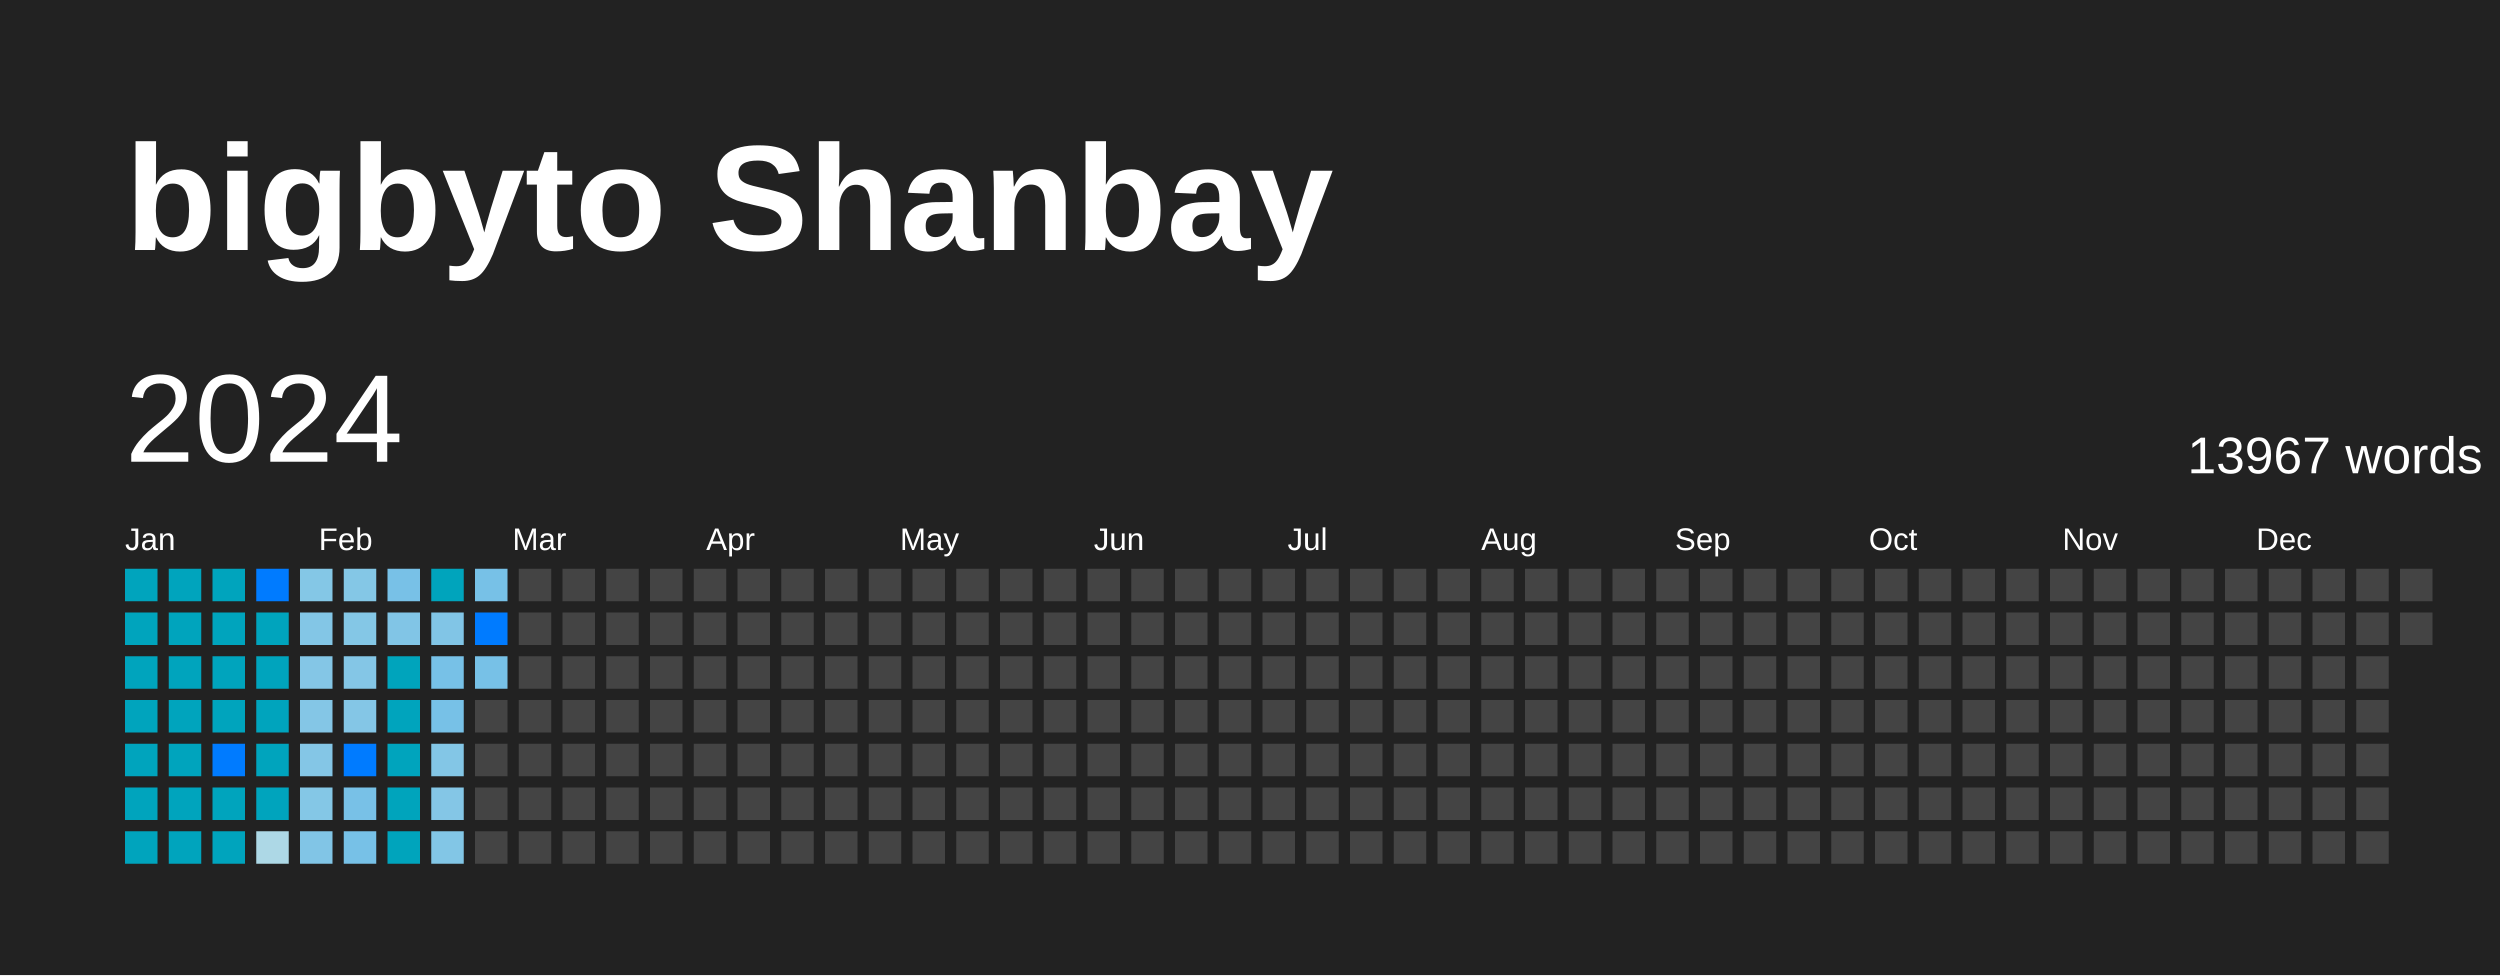
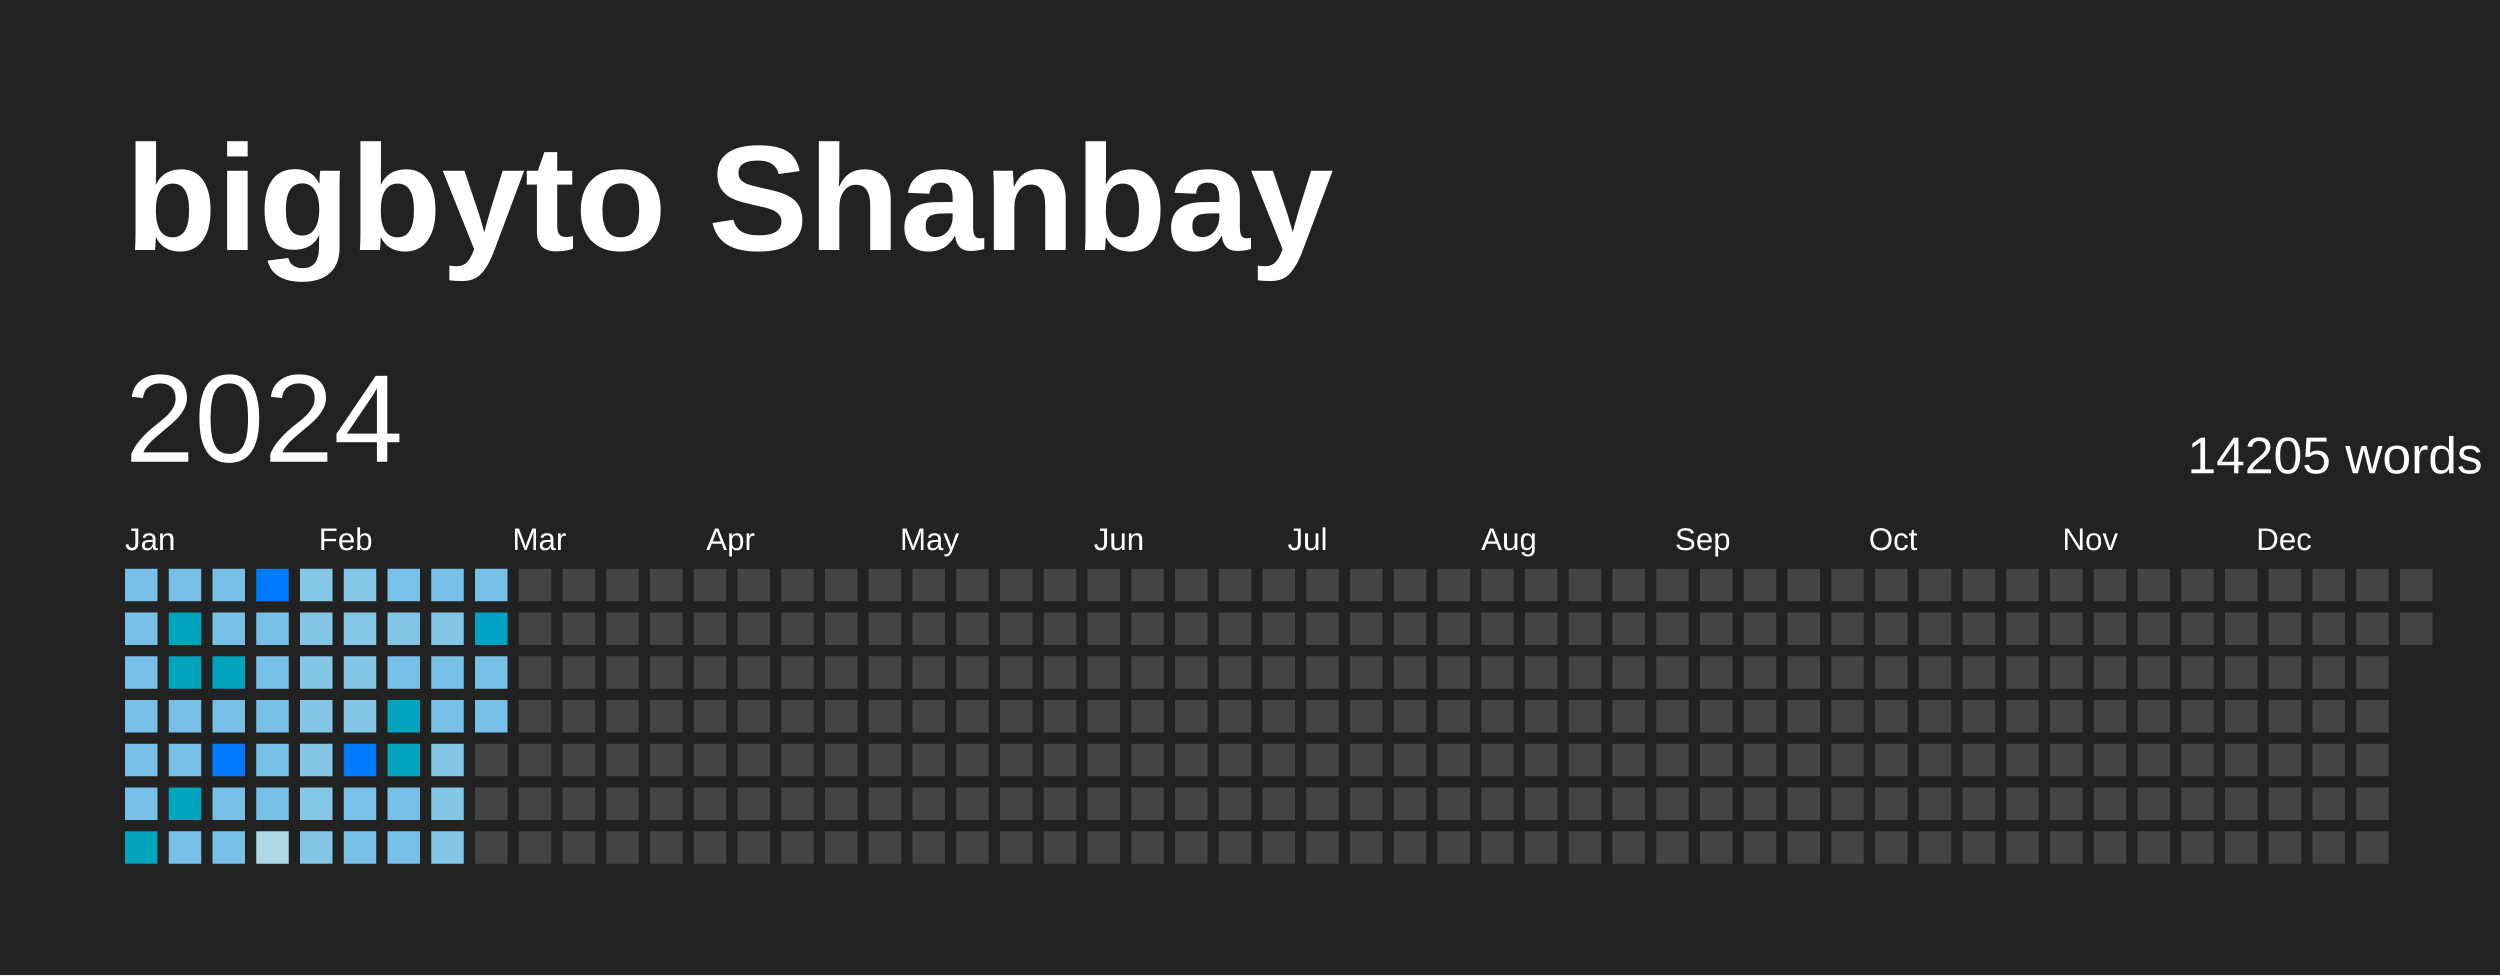
<svg xmlns="http://www.w3.org/2000/svg" baseProfile="full" height="78mm" version="1.1" viewBox="0,0,200,78" width="200mm">
  <defs />
  <rect fill="#222222" height="78" width="200" x="0" y="0" />
  <text fill="#FFFFFF" style="font-size:12px; font-family:Arial; font-weight:bold;" x="10" y="20">bigbyto Shanbay</text>
  <text dominant-baseline="hanging" fill="#FFFFFF" style="font-size:10.0px; font-family:Arial;" x="10" y="30">2024</text>
-   <text dominant-baseline="hanging" fill="#FFFFFF" style="font-size:4.125px; font-family:Arial;" x="175" y="35">13967 words</text>
+   <text dominant-baseline="hanging" fill="#FFFFFF" style="font-size:4.125px; font-family:Arial;" x="175" y="35">14205 words</text>
  <text fill="#FFFFFF" style="font-size:2.5px; font-family:Arial" x="10.0" y="44">Jan</text>
  <text fill="#FFFFFF" style="font-size:2.5px; font-family:Arial" x="25.5" y="44">Feb</text>
  <text fill="#FFFFFF" style="font-size:2.5px; font-family:Arial" x="41.0" y="44">Mar</text>
  <text fill="#FFFFFF" style="font-size:2.5px; font-family:Arial" x="56.5" y="44">Apr</text>
  <text fill="#FFFFFF" style="font-size:2.5px; font-family:Arial" x="72.0" y="44">May</text>
  <text fill="#FFFFFF" style="font-size:2.5px; font-family:Arial" x="87.5" y="44">Jun</text>
  <text fill="#FFFFFF" style="font-size:2.5px; font-family:Arial" x="103.0" y="44">Jul</text>
  <text fill="#FFFFFF" style="font-size:2.5px; font-family:Arial" x="118.5" y="44">Aug</text>
  <text fill="#FFFFFF" style="font-size:2.5px; font-family:Arial" x="134.0" y="44">Sep</text>
  <text fill="#FFFFFF" style="font-size:2.5px; font-family:Arial" x="149.5" y="44">Oct</text>
  <text fill="#FFFFFF" style="font-size:2.5px; font-family:Arial" x="165.0" y="44">Nov</text>
  <text fill="#FFFFFF" style="font-size:2.5px; font-family:Arial" x="180.5" y="44">Dec</text>
-   <rect fill="#00a4bd" height="2.6" width="2.6" x="10.0" y="45.5" />
-   <rect fill="#00a4bd" height="2.6" width="2.6" x="10.0" y="49.0" />
-   <rect fill="#00a4bd" height="2.6" width="2.6" x="10.0" y="52.5" />
-   <rect fill="#00a4bd" height="2.6" width="2.6" x="10.0" y="56.0" />
-   <rect fill="#00a4bd" height="2.6" width="2.6" x="10.0" y="59.5" />
-   <rect fill="#00a4bd" height="2.6" width="2.6" x="10.0" y="63.0" />
+   <rect fill="#76c0e7" height="2.6" width="2.6" x="10.0" y="45.5" />
+   <rect fill="#76c0e7" height="2.6" width="2.6" x="10.0" y="49.0" />
+   <rect fill="#76c0e7" height="2.6" width="2.6" x="10.0" y="52.5" />
+   <rect fill="#76c0e7" height="2.6" width="2.6" x="10.0" y="56.0" />
+   <rect fill="#76c0e7" height="2.6" width="2.6" x="10.0" y="59.5" />
+   <rect fill="#76c0e7" height="2.6" width="2.6" x="10.0" y="63.0" />
  <rect fill="#00a4bd" height="2.6" width="2.6" x="10.0" y="66.5" />
-   <rect fill="#00a4bd" height="2.6" width="2.6" x="13.5" y="45.5" />
+   <rect fill="#76c0e7" height="2.6" width="2.6" x="13.5" y="45.5" />
  <rect fill="#00a4bd" height="2.6" width="2.6" x="13.5" y="49.0" />
  <rect fill="#00a4bd" height="2.6" width="2.6" x="13.5" y="52.5" />
-   <rect fill="#00a4bd" height="2.6" width="2.6" x="13.5" y="56.0" />
-   <rect fill="#00a4bd" height="2.6" width="2.6" x="13.5" y="59.5" />
+   <rect fill="#76c0e7" height="2.6" width="2.6" x="13.5" y="56.0" />
+   <rect fill="#76c0e7" height="2.6" width="2.6" x="13.5" y="59.5" />
  <rect fill="#00a4bd" height="2.6" width="2.6" x="13.5" y="63.0" />
-   <rect fill="#00a4bd" height="2.6" width="2.6" x="13.5" y="66.5" />
-   <rect fill="#00a4bd" height="2.6" width="2.6" x="17.0" y="45.5" />
-   <rect fill="#00a4bd" height="2.6" width="2.6" x="17.0" y="49.0" />
+   <rect fill="#76c0e7" height="2.6" width="2.6" x="13.5" y="66.5" />
+   <rect fill="#76c0e7" height="2.6" width="2.6" x="17.0" y="45.5" />
+   <rect fill="#76c0e7" height="2.6" width="2.6" x="17.0" y="49.0" />
  <rect fill="#00a4bd" height="2.6" width="2.6" x="17.0" y="52.5" />
-   <rect fill="#00a4bd" height="2.6" width="2.6" x="17.0" y="56.0" />
+   <rect fill="#76c0e7" height="2.6" width="2.6" x="17.0" y="56.0" />
  <rect fill="#007BFF" height="2.6" width="2.6" x="17.0" y="59.5" />
-   <rect fill="#00a4bd" height="2.6" width="2.6" x="17.0" y="63.0" />
-   <rect fill="#00a4bd" height="2.6" width="2.6" x="17.0" y="66.5" />
+   <rect fill="#76c0e7" height="2.6" width="2.6" x="17.0" y="63.0" />
+   <rect fill="#76c0e7" height="2.6" width="2.6" x="17.0" y="66.5" />
  <rect fill="#007BFF" height="2.6" width="2.6" x="20.5" y="45.5" />
-   <rect fill="#00a4bd" height="2.6" width="2.6" x="20.5" y="49.0" />
-   <rect fill="#00a4bd" height="2.6" width="2.6" x="20.5" y="52.5" />
-   <rect fill="#00a4bd" height="2.6" width="2.6" x="20.5" y="56.0" />
-   <rect fill="#00a4bd" height="2.6" width="2.6" x="20.5" y="59.5" />
-   <rect fill="#00a4bd" height="2.6" width="2.6" x="20.5" y="63.0" />
+   <rect fill="#76c0e7" height="2.6" width="2.6" x="20.5" y="49.0" />
+   <rect fill="#76c0e7" height="2.6" width="2.6" x="20.5" y="52.5" />
+   <rect fill="#76c0e7" height="2.6" width="2.6" x="20.5" y="56.0" />
+   <rect fill="#76c0e7" height="2.6" width="2.6" x="20.5" y="59.5" />
+   <rect fill="#76c0e7" height="2.6" width="2.6" x="20.5" y="63.0" />
  <rect fill="#add8e6" height="2.6" width="2.6" x="20.5" y="66.5" />
  <rect fill="#84c7e6" height="2.6" width="2.6" x="24.0" y="45.5" />
  <rect fill="#83c6e6" height="2.6" width="2.6" x="24.0" y="49.0" />
  <rect fill="#84c6e6" height="2.6" width="2.6" x="24.0" y="52.5" />
  <rect fill="#84c6e6" height="2.6" width="2.6" x="24.0" y="56.0" />
  <rect fill="#84c6e6" height="2.6" width="2.6" x="24.0" y="59.5" />
-   <rect fill="#84c7e6" height="2.6" width="2.6" x="24.0" y="63.0" />
-   <rect fill="#81c5e6" height="2.6" width="2.6" x="24.0" y="66.5" />
+   <rect fill="#85c7e6" height="2.6" width="2.6" x="24.0" y="63.0" />
+   <rect fill="#82c5e6" height="2.6" width="2.6" x="24.0" y="66.5" />
  <rect fill="#84c7e6" height="2.6" width="2.6" x="27.5" y="45.5" />
-   <rect fill="#84c7e6" height="2.6" width="2.6" x="27.5" y="49.0" />
+   <rect fill="#85c7e6" height="2.6" width="2.6" x="27.5" y="49.0" />
  <rect fill="#84c6e6" height="2.6" width="2.6" x="27.5" y="52.5" />
  <rect fill="#84c6e6" height="2.6" width="2.6" x="27.5" y="56.0" />
  <rect fill="#007BFF" height="2.6" width="2.6" x="27.5" y="59.5" />
  <rect fill="#78c1e7" height="2.6" width="2.6" x="27.5" y="63.0" />
  <rect fill="#77c1e7" height="2.6" width="2.6" x="27.5" y="66.5" />
  <rect fill="#78c1e7" height="2.6" width="2.6" x="31.0" y="45.5" />
-   <rect fill="#81c5e6" height="2.6" width="2.6" x="31.0" y="49.0" />
-   <rect fill="#00a4bc" height="2.6" width="2.6" x="31.0" y="52.5" />
+   <rect fill="#82c5e6" height="2.6" width="2.6" x="31.0" y="49.0" />
+   <rect fill="#77c0e7" height="2.6" width="2.6" x="31.0" y="52.5" />
  <rect fill="#00a4bd" height="2.6" width="2.6" x="31.0" y="56.0" />
  <rect fill="#00a4bd" height="2.6" width="2.6" x="31.0" y="59.5" />
-   <rect fill="#00a4bc" height="2.6" width="2.6" x="31.0" y="63.0" />
-   <rect fill="#00a4bc" height="2.6" width="2.6" x="31.0" y="66.5" />
-   <rect fill="#00a4bc" height="2.6" width="2.6" x="34.5" y="45.5" />
-   <rect fill="#81c5e6" height="2.6" width="2.6" x="34.5" y="49.0" />
+   <rect fill="#77c0e7" height="2.6" width="2.6" x="31.0" y="63.0" />
+   <rect fill="#77c0e7" height="2.6" width="2.6" x="31.0" y="66.5" />
+   <rect fill="#77c0e7" height="2.6" width="2.6" x="34.5" y="45.5" />
+   <rect fill="#82c5e6" height="2.6" width="2.6" x="34.5" y="49.0" />
  <rect fill="#77c1e7" height="2.6" width="2.6" x="34.5" y="52.5" />
  <rect fill="#77c1e7" height="2.6" width="2.6" x="34.5" y="56.0" />
  <rect fill="#83c6e6" height="2.6" width="2.6" x="34.5" y="59.5" />
  <rect fill="#84c6e6" height="2.6" width="2.6" x="34.5" y="63.0" />
  <rect fill="#82c6e6" height="2.6" width="2.6" x="34.5" y="66.5" />
  <rect fill="#77c1e7" height="2.6" width="2.6" x="38.0" y="45.5" />
-   <rect fill="#007BFF" height="2.6" width="2.6" x="38.0" y="49.0" />
+   <rect fill="#00a2c5" height="2.6" width="2.6" x="38.0" y="49.0" />
  <rect fill="#77c1e7" height="2.6" width="2.6" x="38.0" y="52.5" />
-   <rect fill="#444444" height="2.6" width="2.6" x="38.0" y="56.0" />
+   <rect fill="#77c0e7" height="2.6" width="2.6" x="38.0" y="56.0" />
  <rect fill="#444444" height="2.6" width="2.6" x="38.0" y="59.5" />
  <rect fill="#444444" height="2.6" width="2.6" x="38.0" y="63.0" />
  <rect fill="#444444" height="2.6" width="2.6" x="38.0" y="66.5" />
  <rect fill="#444444" height="2.6" width="2.6" x="41.5" y="45.5" />
  <rect fill="#444444" height="2.6" width="2.6" x="41.5" y="49.0" />
  <rect fill="#444444" height="2.6" width="2.6" x="41.5" y="52.5" />
  <rect fill="#444444" height="2.6" width="2.6" x="41.5" y="56.0" />
  <rect fill="#444444" height="2.6" width="2.6" x="41.5" y="59.5" />
  <rect fill="#444444" height="2.6" width="2.6" x="41.5" y="63.0" />
  <rect fill="#444444" height="2.6" width="2.6" x="41.5" y="66.5" />
  <rect fill="#444444" height="2.6" width="2.6" x="45.0" y="45.5" />
  <rect fill="#444444" height="2.6" width="2.6" x="45.0" y="49.0" />
  <rect fill="#444444" height="2.6" width="2.6" x="45.0" y="52.5" />
  <rect fill="#444444" height="2.6" width="2.6" x="45.0" y="56.0" />
  <rect fill="#444444" height="2.6" width="2.6" x="45.0" y="59.5" />
  <rect fill="#444444" height="2.6" width="2.6" x="45.0" y="63.0" />
  <rect fill="#444444" height="2.6" width="2.6" x="45.0" y="66.5" />
  <rect fill="#444444" height="2.6" width="2.6" x="48.5" y="45.5" />
  <rect fill="#444444" height="2.6" width="2.6" x="48.5" y="49.0" />
  <rect fill="#444444" height="2.6" width="2.6" x="48.5" y="52.5" />
  <rect fill="#444444" height="2.6" width="2.6" x="48.5" y="56.0" />
  <rect fill="#444444" height="2.6" width="2.6" x="48.5" y="59.5" />
  <rect fill="#444444" height="2.6" width="2.6" x="48.5" y="63.0" />
  <rect fill="#444444" height="2.6" width="2.6" x="48.5" y="66.5" />
  <rect fill="#444444" height="2.6" width="2.6" x="52.0" y="45.5" />
  <rect fill="#444444" height="2.6" width="2.6" x="52.0" y="49.0" />
  <rect fill="#444444" height="2.6" width="2.6" x="52.0" y="52.5" />
  <rect fill="#444444" height="2.6" width="2.6" x="52.0" y="56.0" />
  <rect fill="#444444" height="2.6" width="2.6" x="52.0" y="59.5" />
  <rect fill="#444444" height="2.6" width="2.6" x="52.0" y="63.0" />
  <rect fill="#444444" height="2.6" width="2.6" x="52.0" y="66.5" />
  <rect fill="#444444" height="2.6" width="2.6" x="55.5" y="45.5" />
  <rect fill="#444444" height="2.6" width="2.6" x="55.5" y="49.0" />
  <rect fill="#444444" height="2.6" width="2.6" x="55.5" y="52.5" />
  <rect fill="#444444" height="2.6" width="2.6" x="55.5" y="56.0" />
  <rect fill="#444444" height="2.6" width="2.6" x="55.5" y="59.5" />
  <rect fill="#444444" height="2.6" width="2.6" x="55.5" y="63.0" />
  <rect fill="#444444" height="2.6" width="2.6" x="55.5" y="66.5" />
  <rect fill="#444444" height="2.6" width="2.6" x="59.0" y="45.5" />
  <rect fill="#444444" height="2.6" width="2.6" x="59.0" y="49.0" />
  <rect fill="#444444" height="2.6" width="2.6" x="59.0" y="52.5" />
  <rect fill="#444444" height="2.6" width="2.6" x="59.0" y="56.0" />
  <rect fill="#444444" height="2.6" width="2.6" x="59.0" y="59.5" />
  <rect fill="#444444" height="2.6" width="2.6" x="59.0" y="63.0" />
  <rect fill="#444444" height="2.6" width="2.6" x="59.0" y="66.5" />
  <rect fill="#444444" height="2.6" width="2.6" x="62.5" y="45.5" />
  <rect fill="#444444" height="2.6" width="2.6" x="62.5" y="49.0" />
  <rect fill="#444444" height="2.6" width="2.6" x="62.5" y="52.5" />
  <rect fill="#444444" height="2.6" width="2.6" x="62.5" y="56.0" />
  <rect fill="#444444" height="2.6" width="2.6" x="62.5" y="59.5" />
  <rect fill="#444444" height="2.6" width="2.6" x="62.5" y="63.0" />
  <rect fill="#444444" height="2.6" width="2.6" x="62.5" y="66.5" />
  <rect fill="#444444" height="2.6" width="2.6" x="66.0" y="45.5" />
  <rect fill="#444444" height="2.6" width="2.6" x="66.0" y="49.0" />
  <rect fill="#444444" height="2.6" width="2.6" x="66.0" y="52.5" />
  <rect fill="#444444" height="2.6" width="2.6" x="66.0" y="56.0" />
  <rect fill="#444444" height="2.6" width="2.6" x="66.0" y="59.5" />
  <rect fill="#444444" height="2.6" width="2.6" x="66.0" y="63.0" />
  <rect fill="#444444" height="2.6" width="2.6" x="66.0" y="66.5" />
  <rect fill="#444444" height="2.6" width="2.6" x="69.5" y="45.5" />
  <rect fill="#444444" height="2.6" width="2.6" x="69.5" y="49.0" />
  <rect fill="#444444" height="2.6" width="2.6" x="69.5" y="52.5" />
  <rect fill="#444444" height="2.6" width="2.6" x="69.5" y="56.0" />
  <rect fill="#444444" height="2.6" width="2.6" x="69.5" y="59.5" />
  <rect fill="#444444" height="2.6" width="2.6" x="69.5" y="63.0" />
  <rect fill="#444444" height="2.6" width="2.6" x="69.5" y="66.5" />
  <rect fill="#444444" height="2.6" width="2.6" x="73.0" y="45.5" />
  <rect fill="#444444" height="2.6" width="2.6" x="73.0" y="49.0" />
  <rect fill="#444444" height="2.6" width="2.6" x="73.0" y="52.5" />
  <rect fill="#444444" height="2.6" width="2.6" x="73.0" y="56.0" />
  <rect fill="#444444" height="2.6" width="2.6" x="73.0" y="59.5" />
  <rect fill="#444444" height="2.6" width="2.6" x="73.0" y="63.0" />
  <rect fill="#444444" height="2.6" width="2.6" x="73.0" y="66.5" />
  <rect fill="#444444" height="2.6" width="2.6" x="76.5" y="45.5" />
  <rect fill="#444444" height="2.6" width="2.6" x="76.5" y="49.0" />
  <rect fill="#444444" height="2.6" width="2.6" x="76.5" y="52.5" />
  <rect fill="#444444" height="2.6" width="2.6" x="76.5" y="56.0" />
  <rect fill="#444444" height="2.6" width="2.6" x="76.5" y="59.5" />
  <rect fill="#444444" height="2.6" width="2.6" x="76.5" y="63.0" />
  <rect fill="#444444" height="2.6" width="2.6" x="76.5" y="66.5" />
  <rect fill="#444444" height="2.6" width="2.6" x="80.0" y="45.5" />
  <rect fill="#444444" height="2.6" width="2.6" x="80.0" y="49.0" />
  <rect fill="#444444" height="2.6" width="2.6" x="80.0" y="52.5" />
  <rect fill="#444444" height="2.6" width="2.6" x="80.0" y="56.0" />
  <rect fill="#444444" height="2.6" width="2.6" x="80.0" y="59.5" />
  <rect fill="#444444" height="2.6" width="2.6" x="80.0" y="63.0" />
  <rect fill="#444444" height="2.6" width="2.6" x="80.0" y="66.5" />
  <rect fill="#444444" height="2.6" width="2.6" x="83.5" y="45.5" />
  <rect fill="#444444" height="2.6" width="2.6" x="83.5" y="49.0" />
  <rect fill="#444444" height="2.6" width="2.6" x="83.5" y="52.5" />
  <rect fill="#444444" height="2.6" width="2.6" x="83.5" y="56.0" />
  <rect fill="#444444" height="2.6" width="2.6" x="83.5" y="59.5" />
  <rect fill="#444444" height="2.6" width="2.6" x="83.5" y="63.0" />
  <rect fill="#444444" height="2.6" width="2.6" x="83.5" y="66.5" />
  <rect fill="#444444" height="2.6" width="2.6" x="87.0" y="45.5" />
  <rect fill="#444444" height="2.6" width="2.6" x="87.0" y="49.0" />
  <rect fill="#444444" height="2.6" width="2.6" x="87.0" y="52.5" />
  <rect fill="#444444" height="2.6" width="2.6" x="87.0" y="56.0" />
  <rect fill="#444444" height="2.6" width="2.6" x="87.0" y="59.5" />
  <rect fill="#444444" height="2.6" width="2.6" x="87.0" y="63.0" />
  <rect fill="#444444" height="2.6" width="2.6" x="87.0" y="66.5" />
  <rect fill="#444444" height="2.6" width="2.6" x="90.5" y="45.5" />
  <rect fill="#444444" height="2.6" width="2.6" x="90.5" y="49.0" />
  <rect fill="#444444" height="2.6" width="2.6" x="90.5" y="52.5" />
  <rect fill="#444444" height="2.6" width="2.6" x="90.5" y="56.0" />
  <rect fill="#444444" height="2.6" width="2.6" x="90.5" y="59.5" />
  <rect fill="#444444" height="2.6" width="2.6" x="90.5" y="63.0" />
  <rect fill="#444444" height="2.6" width="2.6" x="90.5" y="66.5" />
  <rect fill="#444444" height="2.6" width="2.6" x="94.0" y="45.5" />
  <rect fill="#444444" height="2.6" width="2.6" x="94.0" y="49.0" />
  <rect fill="#444444" height="2.6" width="2.6" x="94.0" y="52.5" />
  <rect fill="#444444" height="2.6" width="2.6" x="94.0" y="56.0" />
  <rect fill="#444444" height="2.6" width="2.6" x="94.0" y="59.5" />
  <rect fill="#444444" height="2.6" width="2.6" x="94.0" y="63.0" />
  <rect fill="#444444" height="2.6" width="2.6" x="94.0" y="66.5" />
  <rect fill="#444444" height="2.6" width="2.6" x="97.5" y="45.5" />
  <rect fill="#444444" height="2.6" width="2.6" x="97.5" y="49.0" />
  <rect fill="#444444" height="2.6" width="2.6" x="97.5" y="52.5" />
  <rect fill="#444444" height="2.6" width="2.6" x="97.5" y="56.0" />
  <rect fill="#444444" height="2.6" width="2.6" x="97.5" y="59.5" />
  <rect fill="#444444" height="2.6" width="2.6" x="97.5" y="63.0" />
  <rect fill="#444444" height="2.6" width="2.6" x="97.5" y="66.5" />
  <rect fill="#444444" height="2.6" width="2.6" x="101.0" y="45.5" />
  <rect fill="#444444" height="2.6" width="2.6" x="101.0" y="49.0" />
  <rect fill="#444444" height="2.6" width="2.6" x="101.0" y="52.5" />
  <rect fill="#444444" height="2.6" width="2.6" x="101.0" y="56.0" />
  <rect fill="#444444" height="2.6" width="2.6" x="101.0" y="59.5" />
  <rect fill="#444444" height="2.6" width="2.6" x="101.0" y="63.0" />
  <rect fill="#444444" height="2.6" width="2.6" x="101.0" y="66.5" />
  <rect fill="#444444" height="2.6" width="2.6" x="104.5" y="45.5" />
  <rect fill="#444444" height="2.6" width="2.6" x="104.5" y="49.0" />
  <rect fill="#444444" height="2.6" width="2.6" x="104.5" y="52.5" />
  <rect fill="#444444" height="2.6" width="2.6" x="104.5" y="56.0" />
  <rect fill="#444444" height="2.6" width="2.6" x="104.5" y="59.5" />
  <rect fill="#444444" height="2.6" width="2.6" x="104.5" y="63.0" />
  <rect fill="#444444" height="2.6" width="2.6" x="104.5" y="66.5" />
  <rect fill="#444444" height="2.6" width="2.6" x="108.0" y="45.5" />
  <rect fill="#444444" height="2.6" width="2.6" x="108.0" y="49.0" />
  <rect fill="#444444" height="2.6" width="2.6" x="108.0" y="52.5" />
  <rect fill="#444444" height="2.6" width="2.6" x="108.0" y="56.0" />
  <rect fill="#444444" height="2.6" width="2.6" x="108.0" y="59.5" />
  <rect fill="#444444" height="2.6" width="2.6" x="108.0" y="63.0" />
  <rect fill="#444444" height="2.6" width="2.6" x="108.0" y="66.5" />
  <rect fill="#444444" height="2.6" width="2.6" x="111.5" y="45.5" />
  <rect fill="#444444" height="2.6" width="2.6" x="111.5" y="49.0" />
  <rect fill="#444444" height="2.6" width="2.6" x="111.5" y="52.5" />
  <rect fill="#444444" height="2.6" width="2.6" x="111.5" y="56.0" />
  <rect fill="#444444" height="2.6" width="2.6" x="111.5" y="59.5" />
  <rect fill="#444444" height="2.6" width="2.6" x="111.5" y="63.0" />
  <rect fill="#444444" height="2.6" width="2.6" x="111.5" y="66.5" />
  <rect fill="#444444" height="2.6" width="2.6" x="115.0" y="45.5" />
  <rect fill="#444444" height="2.6" width="2.6" x="115.0" y="49.0" />
  <rect fill="#444444" height="2.6" width="2.6" x="115.0" y="52.5" />
  <rect fill="#444444" height="2.6" width="2.6" x="115.0" y="56.0" />
  <rect fill="#444444" height="2.6" width="2.6" x="115.0" y="59.5" />
  <rect fill="#444444" height="2.6" width="2.6" x="115.0" y="63.0" />
  <rect fill="#444444" height="2.6" width="2.6" x="115.0" y="66.5" />
  <rect fill="#444444" height="2.6" width="2.6" x="118.5" y="45.5" />
  <rect fill="#444444" height="2.6" width="2.6" x="118.5" y="49.0" />
  <rect fill="#444444" height="2.6" width="2.6" x="118.5" y="52.5" />
  <rect fill="#444444" height="2.6" width="2.6" x="118.5" y="56.0" />
  <rect fill="#444444" height="2.6" width="2.6" x="118.5" y="59.5" />
  <rect fill="#444444" height="2.6" width="2.6" x="118.5" y="63.0" />
  <rect fill="#444444" height="2.6" width="2.6" x="118.5" y="66.5" />
  <rect fill="#444444" height="2.6" width="2.6" x="122.0" y="45.5" />
  <rect fill="#444444" height="2.6" width="2.6" x="122.0" y="49.0" />
  <rect fill="#444444" height="2.6" width="2.6" x="122.0" y="52.5" />
  <rect fill="#444444" height="2.6" width="2.6" x="122.0" y="56.0" />
  <rect fill="#444444" height="2.6" width="2.6" x="122.0" y="59.5" />
  <rect fill="#444444" height="2.6" width="2.6" x="122.0" y="63.0" />
  <rect fill="#444444" height="2.6" width="2.6" x="122.0" y="66.5" />
  <rect fill="#444444" height="2.6" width="2.6" x="125.5" y="45.5" />
  <rect fill="#444444" height="2.6" width="2.6" x="125.5" y="49.0" />
  <rect fill="#444444" height="2.6" width="2.6" x="125.5" y="52.5" />
  <rect fill="#444444" height="2.6" width="2.6" x="125.5" y="56.0" />
  <rect fill="#444444" height="2.6" width="2.6" x="125.5" y="59.5" />
  <rect fill="#444444" height="2.6" width="2.6" x="125.5" y="63.0" />
  <rect fill="#444444" height="2.6" width="2.6" x="125.5" y="66.5" />
  <rect fill="#444444" height="2.6" width="2.6" x="129.0" y="45.5" />
  <rect fill="#444444" height="2.6" width="2.6" x="129.0" y="49.0" />
  <rect fill="#444444" height="2.6" width="2.6" x="129.0" y="52.5" />
  <rect fill="#444444" height="2.6" width="2.6" x="129.0" y="56.0" />
  <rect fill="#444444" height="2.6" width="2.6" x="129.0" y="59.5" />
  <rect fill="#444444" height="2.6" width="2.6" x="129.0" y="63.0" />
  <rect fill="#444444" height="2.6" width="2.6" x="129.0" y="66.5" />
  <rect fill="#444444" height="2.6" width="2.6" x="132.5" y="45.5" />
  <rect fill="#444444" height="2.6" width="2.6" x="132.5" y="49.0" />
  <rect fill="#444444" height="2.6" width="2.6" x="132.5" y="52.5" />
  <rect fill="#444444" height="2.6" width="2.6" x="132.5" y="56.0" />
  <rect fill="#444444" height="2.6" width="2.6" x="132.5" y="59.5" />
  <rect fill="#444444" height="2.6" width="2.6" x="132.5" y="63.0" />
  <rect fill="#444444" height="2.6" width="2.6" x="132.5" y="66.5" />
  <rect fill="#444444" height="2.6" width="2.6" x="136.0" y="45.5" />
  <rect fill="#444444" height="2.6" width="2.6" x="136.0" y="49.0" />
  <rect fill="#444444" height="2.6" width="2.6" x="136.0" y="52.5" />
  <rect fill="#444444" height="2.6" width="2.6" x="136.0" y="56.0" />
  <rect fill="#444444" height="2.6" width="2.6" x="136.0" y="59.5" />
  <rect fill="#444444" height="2.6" width="2.6" x="136.0" y="63.0" />
  <rect fill="#444444" height="2.6" width="2.6" x="136.0" y="66.5" />
  <rect fill="#444444" height="2.6" width="2.6" x="139.5" y="45.5" />
  <rect fill="#444444" height="2.6" width="2.6" x="139.5" y="49.0" />
  <rect fill="#444444" height="2.6" width="2.6" x="139.5" y="52.5" />
  <rect fill="#444444" height="2.6" width="2.6" x="139.5" y="56.0" />
  <rect fill="#444444" height="2.6" width="2.6" x="139.5" y="59.5" />
  <rect fill="#444444" height="2.6" width="2.6" x="139.5" y="63.0" />
  <rect fill="#444444" height="2.6" width="2.6" x="139.5" y="66.5" />
  <rect fill="#444444" height="2.6" width="2.6" x="143.0" y="45.5" />
  <rect fill="#444444" height="2.6" width="2.6" x="143.0" y="49.0" />
  <rect fill="#444444" height="2.6" width="2.6" x="143.0" y="52.5" />
  <rect fill="#444444" height="2.6" width="2.6" x="143.0" y="56.0" />
  <rect fill="#444444" height="2.6" width="2.6" x="143.0" y="59.5" />
  <rect fill="#444444" height="2.6" width="2.6" x="143.0" y="63.0" />
  <rect fill="#444444" height="2.6" width="2.6" x="143.0" y="66.5" />
  <rect fill="#444444" height="2.6" width="2.6" x="146.5" y="45.5" />
  <rect fill="#444444" height="2.6" width="2.6" x="146.5" y="49.0" />
  <rect fill="#444444" height="2.6" width="2.6" x="146.5" y="52.5" />
  <rect fill="#444444" height="2.6" width="2.6" x="146.5" y="56.0" />
  <rect fill="#444444" height="2.6" width="2.6" x="146.5" y="59.5" />
  <rect fill="#444444" height="2.6" width="2.6" x="146.5" y="63.0" />
  <rect fill="#444444" height="2.6" width="2.6" x="146.5" y="66.5" />
  <rect fill="#444444" height="2.6" width="2.6" x="150.0" y="45.5" />
  <rect fill="#444444" height="2.6" width="2.6" x="150.0" y="49.0" />
  <rect fill="#444444" height="2.6" width="2.6" x="150.0" y="52.5" />
  <rect fill="#444444" height="2.6" width="2.6" x="150.0" y="56.0" />
  <rect fill="#444444" height="2.6" width="2.6" x="150.0" y="59.5" />
  <rect fill="#444444" height="2.6" width="2.6" x="150.0" y="63.0" />
  <rect fill="#444444" height="2.6" width="2.6" x="150.0" y="66.5" />
  <rect fill="#444444" height="2.6" width="2.6" x="153.5" y="45.5" />
  <rect fill="#444444" height="2.6" width="2.6" x="153.5" y="49.0" />
  <rect fill="#444444" height="2.6" width="2.6" x="153.5" y="52.5" />
  <rect fill="#444444" height="2.6" width="2.6" x="153.5" y="56.0" />
  <rect fill="#444444" height="2.6" width="2.6" x="153.5" y="59.5" />
  <rect fill="#444444" height="2.6" width="2.6" x="153.5" y="63.0" />
  <rect fill="#444444" height="2.6" width="2.6" x="153.5" y="66.5" />
  <rect fill="#444444" height="2.6" width="2.6" x="157.0" y="45.5" />
  <rect fill="#444444" height="2.6" width="2.6" x="157.0" y="49.0" />
  <rect fill="#444444" height="2.6" width="2.6" x="157.0" y="52.5" />
  <rect fill="#444444" height="2.6" width="2.6" x="157.0" y="56.0" />
  <rect fill="#444444" height="2.6" width="2.6" x="157.0" y="59.5" />
  <rect fill="#444444" height="2.6" width="2.6" x="157.0" y="63.0" />
  <rect fill="#444444" height="2.6" width="2.6" x="157.0" y="66.5" />
  <rect fill="#444444" height="2.6" width="2.6" x="160.5" y="45.5" />
  <rect fill="#444444" height="2.6" width="2.6" x="160.5" y="49.0" />
  <rect fill="#444444" height="2.6" width="2.6" x="160.5" y="52.5" />
  <rect fill="#444444" height="2.6" width="2.6" x="160.5" y="56.0" />
  <rect fill="#444444" height="2.6" width="2.6" x="160.5" y="59.5" />
  <rect fill="#444444" height="2.6" width="2.6" x="160.5" y="63.0" />
  <rect fill="#444444" height="2.6" width="2.6" x="160.5" y="66.5" />
  <rect fill="#444444" height="2.6" width="2.6" x="164.0" y="45.5" />
  <rect fill="#444444" height="2.6" width="2.6" x="164.0" y="49.0" />
  <rect fill="#444444" height="2.6" width="2.6" x="164.0" y="52.5" />
  <rect fill="#444444" height="2.6" width="2.6" x="164.0" y="56.0" />
  <rect fill="#444444" height="2.6" width="2.6" x="164.0" y="59.5" />
  <rect fill="#444444" height="2.6" width="2.6" x="164.0" y="63.0" />
  <rect fill="#444444" height="2.6" width="2.6" x="164.0" y="66.5" />
  <rect fill="#444444" height="2.6" width="2.6" x="167.5" y="45.5" />
  <rect fill="#444444" height="2.6" width="2.6" x="167.5" y="49.0" />
  <rect fill="#444444" height="2.6" width="2.6" x="167.5" y="52.5" />
  <rect fill="#444444" height="2.6" width="2.6" x="167.5" y="56.0" />
  <rect fill="#444444" height="2.6" width="2.6" x="167.5" y="59.5" />
  <rect fill="#444444" height="2.6" width="2.6" x="167.5" y="63.0" />
  <rect fill="#444444" height="2.6" width="2.6" x="167.5" y="66.5" />
  <rect fill="#444444" height="2.6" width="2.6" x="171.0" y="45.5" />
  <rect fill="#444444" height="2.6" width="2.6" x="171.0" y="49.0" />
  <rect fill="#444444" height="2.6" width="2.6" x="171.0" y="52.5" />
  <rect fill="#444444" height="2.6" width="2.6" x="171.0" y="56.0" />
  <rect fill="#444444" height="2.6" width="2.6" x="171.0" y="59.5" />
  <rect fill="#444444" height="2.6" width="2.6" x="171.0" y="63.0" />
  <rect fill="#444444" height="2.6" width="2.6" x="171.0" y="66.5" />
  <rect fill="#444444" height="2.6" width="2.6" x="174.5" y="45.5" />
  <rect fill="#444444" height="2.6" width="2.6" x="174.5" y="49.0" />
  <rect fill="#444444" height="2.6" width="2.6" x="174.5" y="52.5" />
  <rect fill="#444444" height="2.6" width="2.6" x="174.5" y="56.0" />
  <rect fill="#444444" height="2.6" width="2.6" x="174.5" y="59.5" />
  <rect fill="#444444" height="2.6" width="2.6" x="174.5" y="63.0" />
  <rect fill="#444444" height="2.6" width="2.6" x="174.5" y="66.5" />
  <rect fill="#444444" height="2.6" width="2.6" x="178.0" y="45.5" />
  <rect fill="#444444" height="2.6" width="2.6" x="178.0" y="49.0" />
  <rect fill="#444444" height="2.6" width="2.6" x="178.0" y="52.5" />
  <rect fill="#444444" height="2.6" width="2.6" x="178.0" y="56.0" />
  <rect fill="#444444" height="2.6" width="2.6" x="178.0" y="59.5" />
  <rect fill="#444444" height="2.6" width="2.6" x="178.0" y="63.0" />
  <rect fill="#444444" height="2.6" width="2.6" x="178.0" y="66.5" />
  <rect fill="#444444" height="2.6" width="2.6" x="181.5" y="45.5" />
  <rect fill="#444444" height="2.6" width="2.6" x="181.5" y="49.0" />
  <rect fill="#444444" height="2.6" width="2.6" x="181.5" y="52.5" />
  <rect fill="#444444" height="2.6" width="2.6" x="181.5" y="56.0" />
  <rect fill="#444444" height="2.6" width="2.6" x="181.5" y="59.5" />
  <rect fill="#444444" height="2.6" width="2.6" x="181.5" y="63.0" />
  <rect fill="#444444" height="2.6" width="2.6" x="181.5" y="66.5" />
  <rect fill="#444444" height="2.6" width="2.6" x="185.0" y="45.5" />
  <rect fill="#444444" height="2.6" width="2.6" x="185.0" y="49.0" />
  <rect fill="#444444" height="2.6" width="2.6" x="185.0" y="52.5" />
  <rect fill="#444444" height="2.6" width="2.6" x="185.0" y="56.0" />
  <rect fill="#444444" height="2.6" width="2.6" x="185.0" y="59.5" />
  <rect fill="#444444" height="2.6" width="2.6" x="185.0" y="63.0" />
  <rect fill="#444444" height="2.6" width="2.6" x="185.0" y="66.5" />
  <rect fill="#444444" height="2.6" width="2.6" x="188.5" y="45.5" />
  <rect fill="#444444" height="2.6" width="2.6" x="188.5" y="49.0" />
  <rect fill="#444444" height="2.6" width="2.6" x="188.5" y="52.5" />
  <rect fill="#444444" height="2.6" width="2.6" x="188.5" y="56.0" />
  <rect fill="#444444" height="2.6" width="2.6" x="188.5" y="59.5" />
  <rect fill="#444444" height="2.6" width="2.6" x="188.5" y="63.0" />
  <rect fill="#444444" height="2.6" width="2.6" x="188.5" y="66.5" />
  <rect fill="#444444" height="2.6" width="2.6" x="192.0" y="45.5" />
  <rect fill="#444444" height="2.6" width="2.6" x="192.0" y="49.0" />
</svg>
